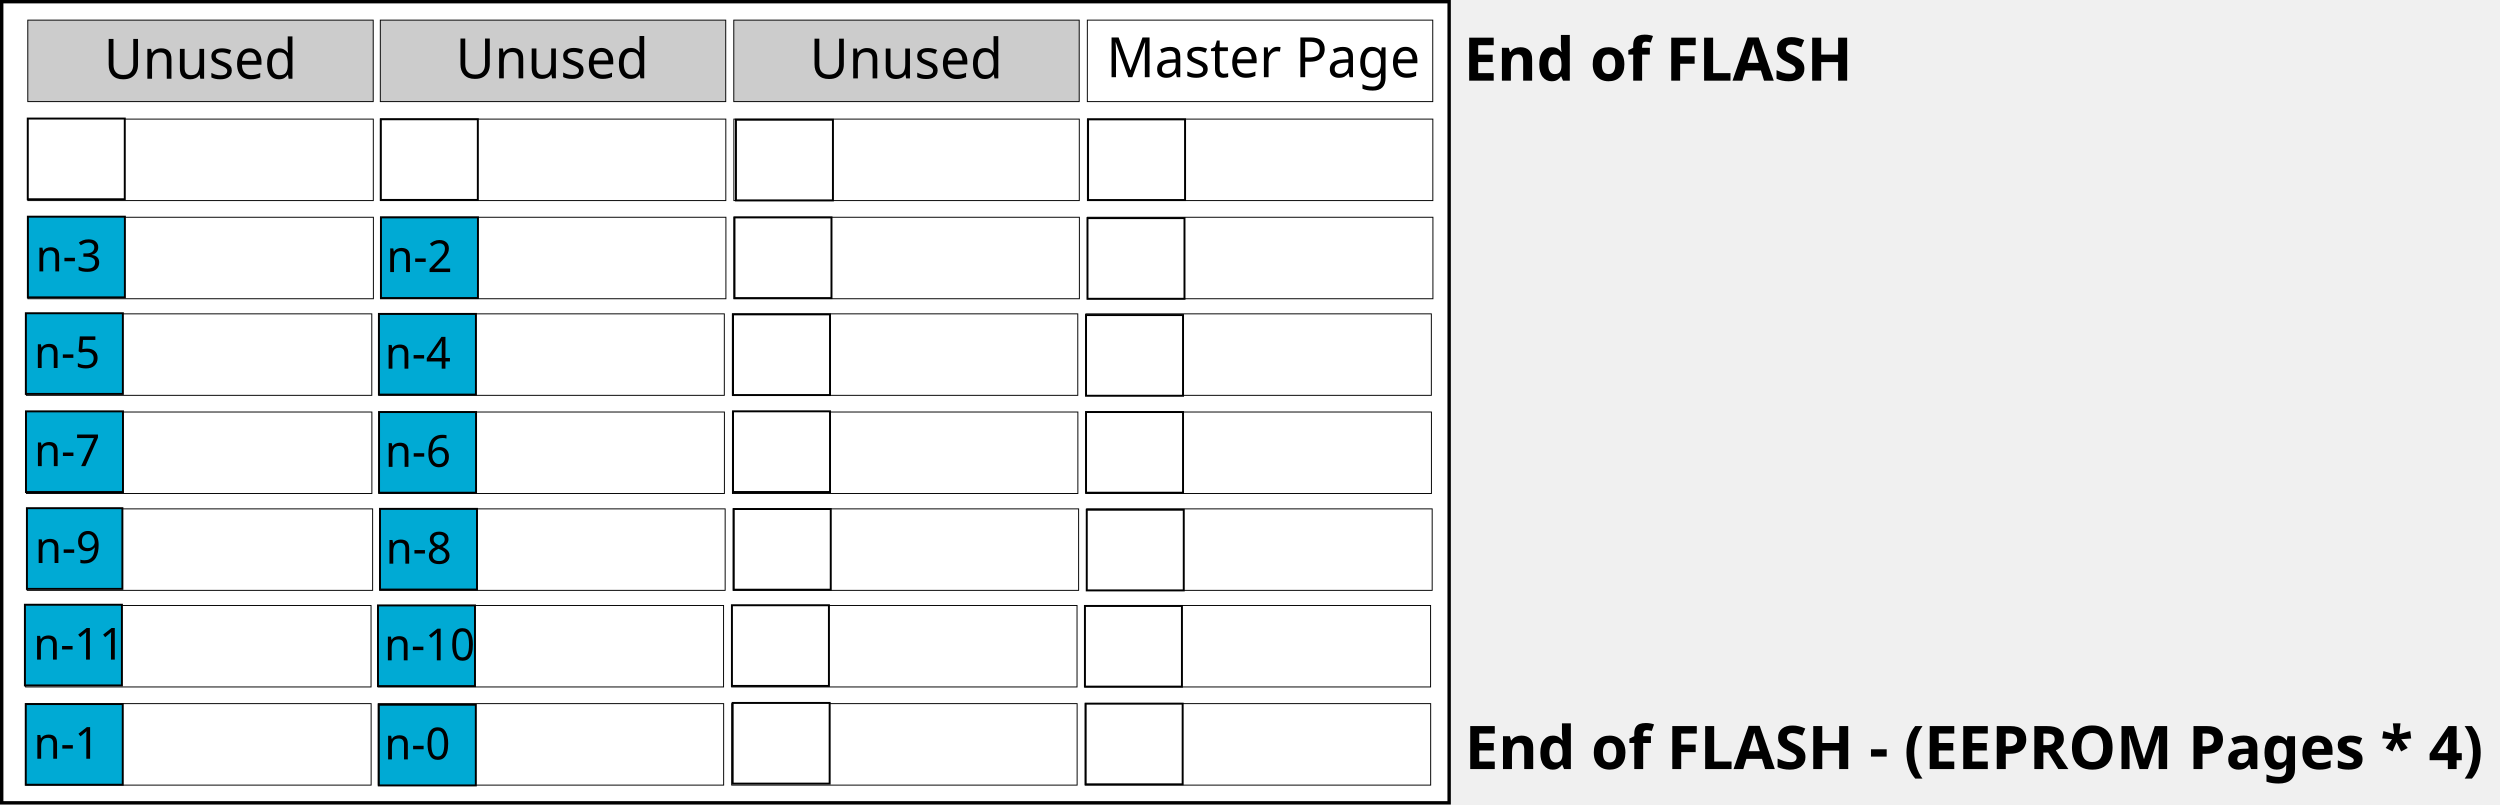
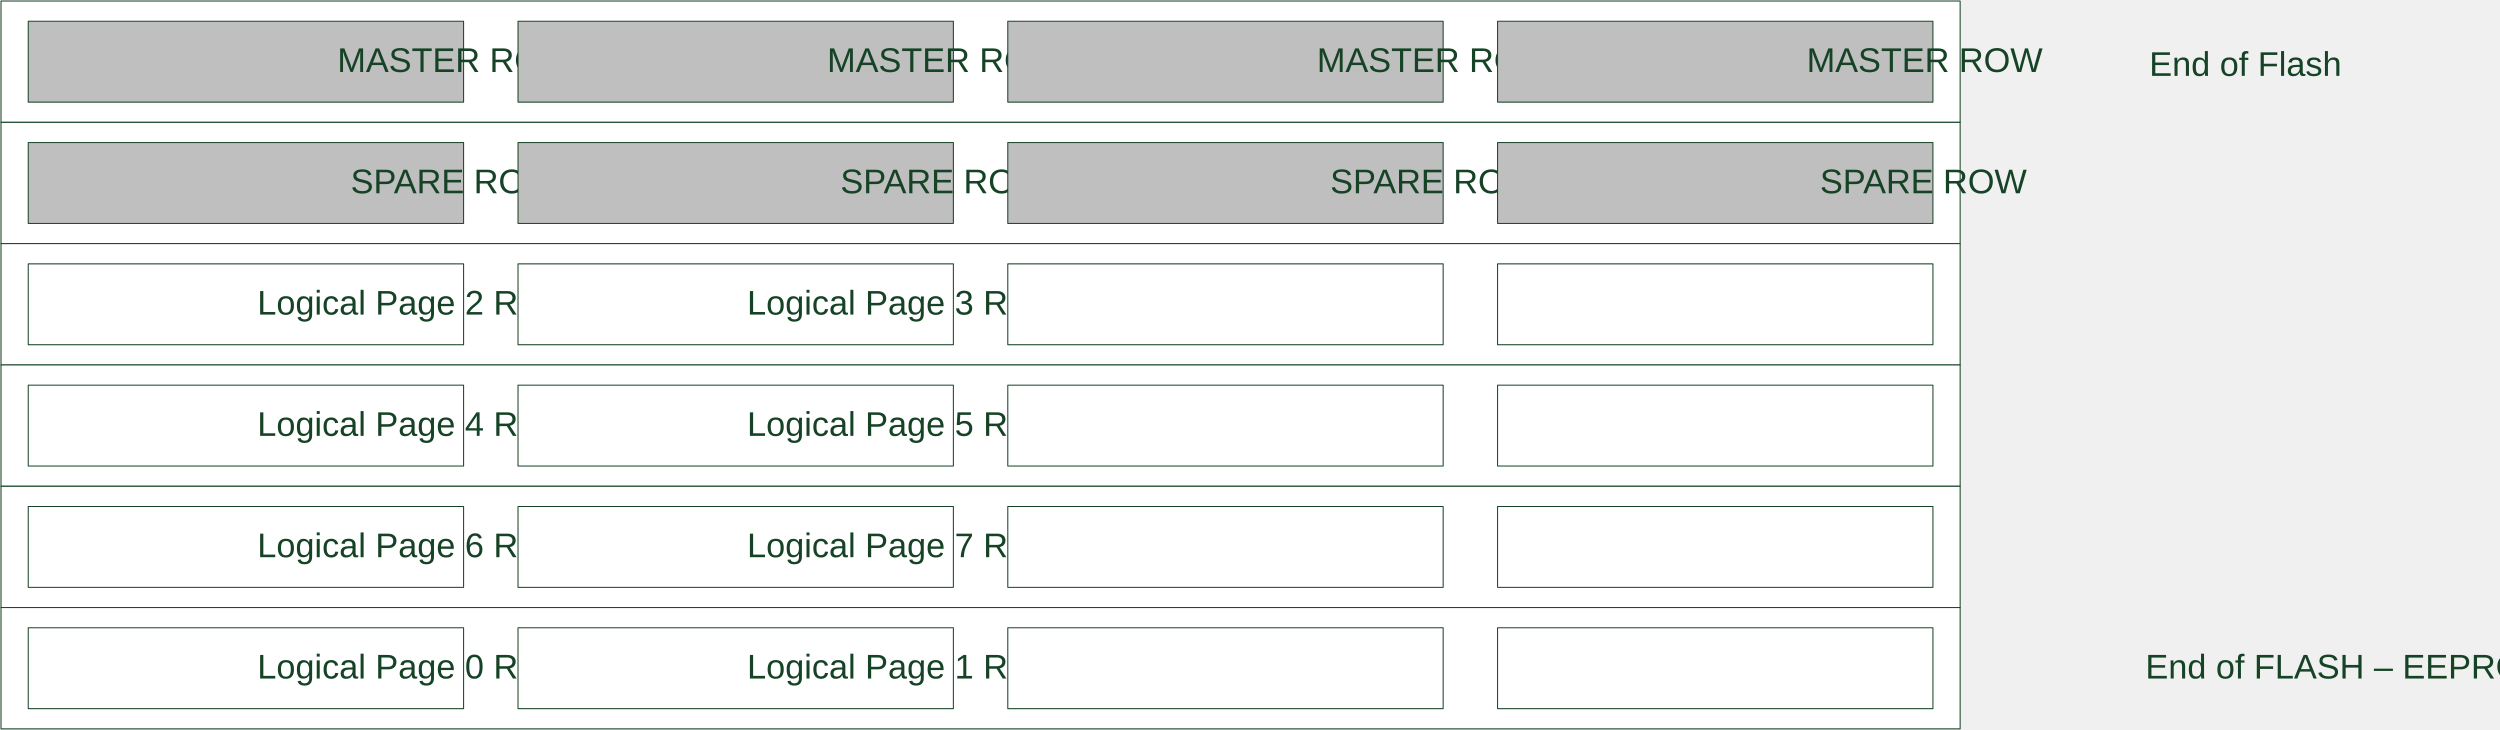
- <svg xmlns="http://www.w3.org/2000/svg" width="612.36" height="197.062" id="svg2" version="1.1">
-   <defs id="defs4" />
-   <g id="layer1" transform="translate(-59.5,-140.4375)">
-     <rect style="fill:#ffffff;fill-rule:evenodd;stroke:#000000;stroke-width:0.833px;stroke-linecap:butt;stroke-linejoin:miter;stroke-opacity:1" id="rect2985" width="354.542" height="196.236" x="59.916" y="140.85" />
-     <rect style="fill:#cccccc;stroke:#000000;stroke-width:0.234" id="rect3759" width="84.609" height="19.959" x="66.307" y="145.367" />
-     <rect style="fill:#cccccc;stroke:#000000;stroke-width:0.234" id="rect3759-1" width="84.609" height="19.959" x="152.655" y="145.367" />
-     <rect style="fill:#cccccc;stroke:#000000;stroke-width:0.234" id="rect3759-7" width="84.609" height="19.959" x="239.235" y="145.367" />
-     <rect style="fill:#ffffff;stroke:#000000;stroke-width:0.234" id="rect3759-1-4" width="84.609" height="19.959" x="325.835" y="145.367" />
-     <rect style="fill:#ffffff;stroke:#000000;stroke-width:0.234" id="rect3759-0" width="84.609" height="19.959" x="66.328" y="169.611" />
-     <rect style="fill:#ffffff;stroke:#000000;stroke-width:0.234" id="rect3759-1-9" width="84.609" height="19.959" x="152.675" y="169.611" />
-     <rect style="fill:#ffffff;stroke:#000000;stroke-width:0.234" id="rect3759-7-4" width="84.609" height="19.959" x="239.255" y="169.611" />
-     <rect style="fill:#ffffff;stroke:#000000;stroke-width:0.234" id="rect3759-1-4-8" width="84.609" height="19.959" x="325.856" y="169.611" />
-     <text xml:space="preserve" style="font-size:13.338px;font-style:normal;font-weight:normal;line-height:125%;letter-spacing:0px;word-spacing:0px;fill:#000000;fill-opacity:1;stroke:none;font-family:Sans" x="86.852" y="156.214" id="text3831" transform="scale(0.9780511,1.022442)">
-       <tspan id="tspan3833" x="86.852" y="156.214">Unused</tspan>
-     </text>
-     <text xml:space="preserve" style="font-size:13.338px;font-style:normal;font-weight:normal;line-height:125%;letter-spacing:0px;word-spacing:0px;fill:#000000;fill-opacity:1;stroke:none;font-family:Sans" x="174.951" y="156.116" id="text3831-8" transform="scale(0.9780511,1.022442)">
-       <tspan id="tspan3833-2" x="174.951" y="156.116">Unused</tspan>
-     </text>
-     <text xml:space="preserve" style="font-size:13.338px;font-style:normal;font-weight:normal;line-height:125%;letter-spacing:0px;word-spacing:0px;fill:#000000;fill-opacity:1;stroke:none;font-family:Sans" x="263.623" y="156.146" id="text3831-4" transform="scale(0.9780511,1.022442)">
-       <tspan id="tspan3833-5" x="263.623" y="156.146">Unused</tspan>
-     </text>
-     <text xml:space="preserve" style="font-size:13.338px;font-style:normal;font-weight:normal;line-height:125%;letter-spacing:0px;word-spacing:0px;fill:#000000;fill-opacity:1;stroke:none;font-family:Sans" x="337.919" y="155.856" id="text3831-5" transform="scale(0.9780511,1.022442)">
-       <tspan id="tspan3833-1" x="337.919" y="155.856">Master Page</tspan>
-     </text>
-     <rect style="fill:#ffffff;stroke:#000000;stroke-width:0.48;stroke-miterlimit:4;stroke-dasharray:none;stroke-dashoffset:0" id="rect3901" width="23.76" height="19.764" x="66.302" y="169.479" />
-     <rect style="fill:#ffffff;stroke:#000000;stroke-width:0.48;stroke-miterlimit:4;stroke-dasharray:none;stroke-dashoffset:0" id="rect3901-2" width="23.76" height="19.764" x="152.782" y="169.646" />
-     <text xml:space="preserve" style="font-size:14.707px;font-style:normal;font-variant:normal;font-weight:bold;font-stretch:normal;text-align:start;line-height:125%;letter-spacing:0px;word-spacing:0px;writing-mode:lr-tb;text-anchor:start;fill:#000000;fill-opacity:1;stroke:none;font-family:Sans;-inkscape-font-specification:Sans Bold" x="419.366" y="159.693" id="text3983" transform="scale(0.9968345,1.003176)">
-       <tspan id="tspan3985" x="419.366" y="159.693">End of FLASH</tspan>
-     </text>
-     <text xml:space="preserve" style="font-size:14.707px;font-style:normal;font-variant:normal;font-weight:bold;font-stretch:normal;text-align:start;line-height:125%;letter-spacing:0px;word-spacing:0px;writing-mode:lr-tb;text-anchor:start;fill:#000000;fill-opacity:1;stroke:none;font-family:Sans;-inkscape-font-specification:Sans Bold" x="419.629" y="327.777" id="text3983-1" transform="scale(0.9968345,1.003176)">
-       <tspan id="tspan3985-6" x="419.629" y="327.777">End of FLASH - (EEPROM Pages * 4)</tspan>
-     </text>
-     <rect style="fill:#ffffff;stroke:#000000;stroke-width:0.234" id="rect3759-0-8" width="84.609" height="19.959" x="66.349" y="193.654" />
-     <rect style="fill:#ffffff;stroke:#000000;stroke-width:0.234" id="rect3759-1-9-5" width="84.609" height="19.959" x="152.697" y="193.654" />
-     <rect style="fill:#ffffff;stroke:#000000;stroke-width:0.234" id="rect3759-7-4-7" width="84.609" height="19.959" x="239.277" y="193.654" />
-     <rect style="fill:#ffffff;stroke:#000000;stroke-width:0.234" id="rect3759-1-4-8-6" width="84.609" height="19.959" x="325.877" y="193.654" />
-     <rect style="fill:#00aad4;stroke:#000000;stroke-width:0.48;stroke-miterlimit:4;stroke-dasharray:none;stroke-dashoffset:0" id="rect3901-1" width="23.76" height="19.764" x="66.329" y="193.513" />
-     <text xml:space="preserve" style="font-size:10.759px;font-style:normal;font-weight:normal;line-height:125%;letter-spacing:0px;word-spacing:0px;fill:#000000;fill-opacity:1;stroke:none;font-family:Sans" x="68.744" y="205.418" id="text3903-8" transform="scale(0.9927544,1.007299)">
-       <tspan id="tspan3905-9" x="68.744" y="205.418">n-3</tspan>
-     </text>
-     <rect style="fill:#00aad4;stroke:#000000;stroke-width:0.48;stroke-miterlimit:4;stroke-dasharray:none;stroke-dashoffset:0" id="rect3901-2-2" width="23.76" height="19.764" x="152.81" y="193.68" />
-     <text xml:space="preserve" style="font-size:10.759px;font-style:normal;font-weight:normal;line-height:125%;letter-spacing:0px;word-spacing:0px;fill:#000000;fill-opacity:1;stroke:none;font-family:Sans" x="155.29" y="205.584" id="text3903-7-7" transform="scale(0.9927544,1.007299)">
-       <tspan id="tspan3905-6-9" x="155.29" y="205.584">n-2</tspan>
-     </text>
-     <rect style="fill:#ffffff;stroke:#000000;stroke-width:0.234" id="rect3759-0-3" width="84.609" height="19.959" x="65.96" y="217.314" />
-     <rect style="fill:#ffffff;stroke:#000000;stroke-width:0.234" id="rect3759-1-9-4" width="84.609" height="19.959" x="152.307" y="217.314" />
-     <rect style="fill:#ffffff;stroke:#000000;stroke-width:0.234" id="rect3759-7-4-1" width="84.609" height="19.959" x="238.887" y="217.314" />
-     <rect style="fill:#ffffff;stroke:#000000;stroke-width:0.234" id="rect3759-1-4-8-1" width="84.609" height="19.959" x="325.488" y="217.314" />
-     <rect style="fill:#00aad4;stroke:#000000;stroke-width:0.48;stroke-miterlimit:4;stroke-dasharray:none;stroke-dashoffset:0" id="rect3901-3" width="23.76" height="19.764" x="65.836" y="217.164" />
-     <text xml:space="preserve" style="font-size:10.759px;font-style:normal;font-weight:normal;line-height:125%;letter-spacing:0px;word-spacing:0px;fill:#000000;fill-opacity:1;stroke:none;font-family:Sans" x="68.351" y="228.906" id="text3903-87" transform="scale(0.9927544,1.007299)">
-       <tspan id="tspan3905-4" x="68.351" y="228.906">n-5</tspan>
-     </text>
-     <rect style="fill:#00aad4;stroke:#000000;stroke-width:0.48;stroke-miterlimit:4;stroke-dasharray:none;stroke-dashoffset:0" id="rect3901-2-27" width="23.76" height="19.764" x="152.316" y="217.331" />
-     <text xml:space="preserve" style="font-size:10.759px;font-style:normal;font-weight:normal;line-height:125%;letter-spacing:0px;word-spacing:0px;fill:#000000;fill-opacity:1;stroke:none;font-family:Sans" x="154.898" y="229.072" id="text3903-7-79" transform="scale(0.9927544,1.007299)">
-       <tspan id="tspan3905-6-3" x="154.898" y="229.072">n-4</tspan>
-     </text>
-     <rect style="fill:#ffffff;stroke:#000000;stroke-width:0.234" id="rect3759-0-8-2" width="84.609" height="19.959" x="65.981" y="241.358" />
-     <rect style="fill:#ffffff;stroke:#000000;stroke-width:0.234" id="rect3759-1-9-5-8" width="84.609" height="19.959" x="152.329" y="241.358" />
-     <rect style="fill:#ffffff;stroke:#000000;stroke-width:0.234" id="rect3759-7-4-7-6" width="84.609" height="19.959" x="238.909" y="241.358" />
-     <rect style="fill:#ffffff;stroke:#000000;stroke-width:0.234" id="rect3759-1-4-8-6-0" width="84.609" height="19.959" x="325.509" y="241.358" />
-     <rect style="fill:#00aad4;stroke:#000000;stroke-width:0.48;stroke-miterlimit:4;stroke-dasharray:none;stroke-dashoffset:0" id="rect3901-1-2" width="23.76" height="19.764" x="65.863" y="241.198" />
-     <text xml:space="preserve" style="font-size:10.759px;font-style:normal;font-weight:normal;line-height:125%;letter-spacing:0px;word-spacing:0px;fill:#000000;fill-opacity:1;stroke:none;font-family:Sans" x="68.373" y="252.775" id="text3903-8-4" transform="scale(0.9927544,1.007299)">
-       <tspan id="tspan3905-9-8" x="68.373" y="252.775">n-7</tspan>
-     </text>
-     <rect style="fill:#00aad4;stroke:#000000;stroke-width:0.48;stroke-miterlimit:4;stroke-dasharray:none;stroke-dashoffset:0" id="rect3901-2-2-6" width="23.76" height="19.764" x="152.344" y="241.365" />
-     <text xml:space="preserve" style="font-size:10.759px;font-style:normal;font-weight:normal;line-height:125%;letter-spacing:0px;word-spacing:0px;fill:#000000;fill-opacity:1;stroke:none;font-family:Sans" x="154.92" y="252.941" id="text3903-7-7-5" transform="scale(0.9927544,1.007299)">
-       <tspan id="tspan3905-6-9-0" x="154.92" y="252.941">n-6</tspan>
-     </text>
-     <rect style="fill:#ffffff;stroke:#000000;stroke-width:0.234" id="rect3759-0-8-8" width="84.609" height="19.959" x="66.165" y="265.083" />
-     <rect style="fill:#ffffff;stroke:#000000;stroke-width:0.234" id="rect3759-1-9-5-9" width="84.609" height="19.959" x="152.513" y="265.083" />
-     <rect style="fill:#ffffff;stroke:#000000;stroke-width:0.234" id="rect3759-7-4-7-3" width="84.609" height="19.959" x="239.093" y="265.083" />
-     <rect style="fill:#ffffff;stroke:#000000;stroke-width:0.234" id="rect3759-1-4-8-6-4" width="84.609" height="19.959" x="325.693" y="265.083" />
-     <rect style="fill:#00aad4;stroke:#000000;stroke-width:0.476;stroke-miterlimit:4;stroke-dasharray:none;stroke-dashoffset:0" id="rect3901-1-4" width="23.385" height="19.768" x="66.094" y="264.913" />
-     <text xml:space="preserve" style="font-size:10.759px;font-style:normal;font-weight:normal;line-height:125%;letter-spacing:0px;word-spacing:0px;fill:#000000;fill-opacity:1;stroke:none;font-family:Sans" x="68.558" y="276.329" id="text3903-8-6" transform="scale(0.9927544,1.007299)">
-       <tspan id="tspan3905-9-0" x="68.558" y="276.329">n-9</tspan>
-     </text>
-     <rect style="fill:#00aad4;stroke:#000000;stroke-width:0.48;stroke-miterlimit:4;stroke-dasharray:none;stroke-dashoffset:0" id="rect3901-2-2-66" width="23.76" height="19.764" x="152.577" y="265.082" />
-     <text xml:space="preserve" style="font-size:10.759px;font-style:normal;font-weight:normal;line-height:125%;letter-spacing:0px;word-spacing:0px;fill:#000000;fill-opacity:1;stroke:none;font-family:Sans" x="155.105" y="276.495" id="text3903-7-7-1" transform="scale(0.9927544,1.007299)">
-       <tspan id="tspan3905-6-9-8" x="155.105" y="276.495">n-8</tspan>
-     </text>
-     <rect style="fill:#ffffff;stroke:#000000;stroke-width:0.234" id="rect3759-0-3-8" width="84.609" height="19.959" x="65.776" y="288.744" />
-     <rect style="fill:#ffffff;stroke:#000000;stroke-width:0.234" id="rect3759-1-9-4-2" width="84.609" height="19.959" x="152.123" y="288.744" />
-     <rect style="fill:#ffffff;stroke:#000000;stroke-width:0.234" id="rect3759-7-4-1-9" width="84.609" height="19.959" x="238.703" y="288.744" />
-     <rect style="fill:#ffffff;stroke:#000000;stroke-width:0.234" id="rect3759-1-4-8-1-1" width="84.609" height="19.959" x="325.304" y="288.744" />
-     <rect style="fill:#00aad4;stroke:#000000;stroke-width:0.48;stroke-miterlimit:4;stroke-dasharray:none;stroke-dashoffset:0" id="rect3901-3-3" width="23.76" height="19.764" x="65.603" y="288.566" />
-     <text xml:space="preserve" style="font-size:10.759px;font-style:normal;font-weight:normal;line-height:125%;letter-spacing:0px;word-spacing:0px;fill:#000000;fill-opacity:1;stroke:none;font-family:Sans" x="68.166" y="299.818" id="text3903-87-5" transform="scale(0.9927544,1.007299)">
-       <tspan id="tspan3905-4-9" x="68.166" y="299.818">n-11</tspan>
-     </text>
-     <rect style="fill:#00aad4;stroke:#000000;stroke-width:0.48;stroke-miterlimit:4;stroke-dasharray:none;stroke-dashoffset:0" id="rect3901-2-27-8" width="23.76" height="19.764" x="152.083" y="288.733" />
-     <text xml:space="preserve" style="font-size:10.759px;font-style:normal;font-weight:normal;line-height:125%;letter-spacing:0px;word-spacing:0px;fill:#000000;fill-opacity:1;stroke:none;font-family:Sans" x="154.713" y="299.984" id="text3903-7-79-4" transform="scale(0.9927544,1.007299)">
-       <tspan id="tspan3905-6-3-0" x="154.713" y="299.984">n-10</tspan>
-     </text>
-     <rect style="fill:#ffffff;stroke:#000000;stroke-width:0.234" id="rect3759-0-8-2-4" width="84.609" height="19.959" x="65.797" y="312.787" />
-     <rect style="fill:#ffffff;stroke:#000000;stroke-width:0.234" id="rect3759-1-9-5-8-2" width="84.609" height="19.959" x="152.145" y="312.787" />
-     <rect style="fill:#ffffff;stroke:#000000;stroke-width:0.234" id="rect3759-7-4-7-6-0" width="84.609" height="19.959" x="238.725" y="312.787" />
-     <rect style="fill:#ffffff;stroke:#000000;stroke-width:0.234" id="rect3759-1-4-8-6-0-9" width="84.609" height="19.959" x="325.325" y="312.787" />
-     <rect style="fill:#ffffff;stroke:#000000;stroke-width:0.48;stroke-miterlimit:4;stroke-dasharray:none;stroke-dashoffset:0" id="rect3901-2-3-5" width="23.76" height="19.764" x="239.406" y="193.689" />
-     <rect style="fill:#ffffff;stroke:#000000;stroke-width:0.48;stroke-miterlimit:4;stroke-dasharray:none;stroke-dashoffset:0" id="rect3901-2-3-5-9" width="23.76" height="19.764" x="239.049" y="217.439" />
-     <rect style="fill:#ffffff;stroke:#000000;stroke-width:0.48;stroke-miterlimit:4;stroke-dasharray:none;stroke-dashoffset:0" id="rect3901-2-3-5-98" width="23.76" height="19.764" x="239.049" y="241.189" />
-     <rect style="fill:#ffffff;stroke:#000000;stroke-width:0.48;stroke-miterlimit:4;stroke-dasharray:none;stroke-dashoffset:0" id="rect3901-2-3-5-1" width="23.76" height="19.764" x="239.227" y="265.118" />
-     <rect style="fill:#ffffff;stroke:#000000;stroke-width:0.48;stroke-miterlimit:4;stroke-dasharray:none;stroke-dashoffset:0" id="rect3901-2-3-5-98-8" width="23.76" height="19.764" x="238.781" y="288.689" />
-     <rect style="fill:#ffffff;stroke:#000000;stroke-width:0.48;stroke-miterlimit:4;stroke-dasharray:none;stroke-dashoffset:0" id="rect3901-2-3-5-1-2" width="23.76" height="19.764" x="238.959" y="312.618" />
-     <rect style="fill:#ffffff;stroke:#000000;stroke-width:0.48;stroke-miterlimit:4;stroke-dasharray:none;stroke-dashoffset:0" id="rect3901-2-3-5-6" width="23.76" height="19.764" x="325.873" y="193.862" />
-     <rect style="fill:#ffffff;stroke:#000000;stroke-width:0.48;stroke-miterlimit:4;stroke-dasharray:none;stroke-dashoffset:0" id="rect3901-2-3-5-9-0" width="23.76" height="19.764" x="325.516" y="217.612" />
-     <rect style="fill:#ffffff;stroke:#000000;stroke-width:0.48;stroke-miterlimit:4;stroke-dasharray:none;stroke-dashoffset:0" id="rect3901-2-3-5-98-3" width="23.76" height="19.764" x="325.516" y="241.362" />
-     <rect style="fill:#ffffff;stroke:#000000;stroke-width:0.48;stroke-miterlimit:4;stroke-dasharray:none;stroke-dashoffset:0" id="rect3901-2-3-5-1-8" width="23.76" height="19.764" x="325.694" y="265.29" />
-     <rect style="fill:#ffffff;stroke:#000000;stroke-width:0.48;stroke-miterlimit:4;stroke-dasharray:none;stroke-dashoffset:0" id="rect3901-2-3-5-98-8-0" width="23.76" height="19.764" x="325.248" y="288.862" />
-     <rect style="fill:#ffffff;stroke:#000000;stroke-width:0.48;stroke-miterlimit:4;stroke-dasharray:none;stroke-dashoffset:0" id="rect3901-2-3-5-1-2-1" width="23.76" height="19.764" x="325.426" y="312.79" />
-     <rect style="fill:#ffffff;stroke:#000000;stroke-width:0.48;stroke-miterlimit:4;stroke-dasharray:none;stroke-dashoffset:0" id="rect3901-25" width="23.76" height="19.764" x="239.763" y="169.761" />
-     <rect style="fill:#ffffff;stroke:#000000;stroke-width:0.48;stroke-miterlimit:4;stroke-dasharray:none;stroke-dashoffset:0" id="rect3901-7" width="23.76" height="19.764" x="326.013" y="169.672" />
-     <rect style="fill:#00aad4;stroke:#000000;stroke-width:0.48;stroke-miterlimit:4;stroke-dasharray:none;stroke-dashoffset:0" id="rect3901-0" width="23.76" height="19.764" x="65.809" y="312.892" />
-     <text xml:space="preserve" style="font-size:10.759px;font-style:normal;font-weight:normal;line-height:125%;letter-spacing:0px;word-spacing:0px;fill:#000000;fill-opacity:1;stroke:none;font-family:Sans" x="68.225" y="323.922" id="text3903-6" transform="scale(0.9927544,1.007299)">
-       <tspan id="tspan3905-1" x="68.225" y="323.922">n-1</tspan>
-     </text>
-     <rect style="fill:#00aad4;stroke:#000000;stroke-width:0.48;stroke-miterlimit:4;stroke-dasharray:none;stroke-dashoffset:0" id="rect3901-2-8" width="23.76" height="19.764" x="152.289" y="313.059" />
-     <text xml:space="preserve" style="font-size:10.759px;font-style:normal;font-weight:normal;line-height:125%;letter-spacing:0px;word-spacing:0px;fill:#000000;fill-opacity:1;stroke:none;font-family:Sans" x="154.772" y="324.088" id="text3903-7-9" transform="scale(0.9927544,1.007299)">
-       <tspan id="tspan3905-6-8" x="154.772" y="324.088">n-0</tspan>
-     </text>
+ <svg xmlns="http://www.w3.org/2000/svg" xmlns:ns1="http://schemas.microsoft.com/visio/2003/SVGExtensions/" width="8.114in" height="2.369in" viewBox="0 0 584.188 170.559" xml:space="preserve" color-interpolation-filters="sRGB" class="st5">
+   <ns1:documentProperties ns1:langID="1033" ns1:metric="true" ns1:viewMarkup="false" />
+   <style type="text/css">
+ 	
+ 		.st1 {fill:#ffffff;stroke:#164326;stroke-linecap:round;stroke-linejoin:round;stroke-width:0.24}
+ 		.st2 {fill:#bfbfbf;stroke:#164326;stroke-linecap:round;stroke-linejoin:round;stroke-width:0.24}
+ 		.st3 {fill:#164326;font-family:Arial;font-size:0.667em}
+ 		.st4 {fill:none;stroke:none;stroke-linecap:round;stroke-linejoin:round;stroke-width:0.72}
+ 		.st5 {fill:none;fill-rule:evenodd;font-size:12;overflow:visible;stroke-linecap:square;stroke-miterlimit:3}
+ 	
+ 	</style>
+   <g ns1:mID="0" ns1:index="1" ns1:groupContext="foregroundPage">
+     <ns1:pageProperties ns1:drawingScale="0.0393701" ns1:pageScale="0.0393701" ns1:drawingUnits="24" ns1:shadowOffsetX="8.50394" ns1:shadowOffsetY="-8.50394" />
+     <g id="group6-1" transform="translate(0.24,-141.972)" ns1:mID="6" ns1:groupContext="group">
+       <g id="shape5-2" ns1:mID="5" ns1:groupContext="shape">
+         <ns1:userDefs>
+           <ns1:ud ns1:nameU="visVersion" ns1:val="VT0(12):26" />
+         </ns1:userDefs>
+         <rect x="0" y="142.212" width="457.795" height="28.346" class="st1" />
+       </g>
+       <g id="shape1-4" ns1:mID="1" ns1:groupContext="shape" transform="translate(6.35827,-4.72441)">
+         <ns1:userDefs>
+           <ns1:ud ns1:nameU="visVersion" ns1:val="VT0(12):26" />
+         </ns1:userDefs>
+         <ns1:textBlock ns1:margins="rect(4,4,4,4)" ns1:tabSpace="42.5197" />
+         <ns1:textRect cx="50.866" cy="161.11" width="101.74" height="18.898" />
+         <rect x="0" y="151.661" width="101.732" height="18.898" class="st2" />
+         <text x="23.31" y="163.51" class="st3" ns1:langID="1033">
+           <ns1:paragraph ns1:horizAlign="1" />
+           <ns1:tabList />MASTER ROW</text>
+       </g>
+       <g id="shape2-7" ns1:mID="2" ns1:groupContext="shape" transform="translate(120.807,-4.72441)">
+         <ns1:userDefs>
+           <ns1:ud ns1:nameU="visVersion" ns1:val="VT0(12):26" />
+         </ns1:userDefs>
+         <ns1:textBlock ns1:margins="rect(4,4,4,4)" ns1:tabSpace="42.5197" />
+         <ns1:textRect cx="50.866" cy="161.11" width="101.74" height="18.898" />
+         <rect x="0" y="151.661" width="101.732" height="18.898" class="st2" />
+         <text x="23.31" y="163.51" class="st3" ns1:langID="1033">
+           <ns1:paragraph ns1:horizAlign="1" />
+           <ns1:tabList />MASTER ROW</text>
+       </g>
+       <g id="shape3-10" ns1:mID="3" ns1:groupContext="shape" transform="translate(235.256,-4.72441)">
+         <ns1:userDefs>
+           <ns1:ud ns1:nameU="visVersion" ns1:val="VT0(12):26" />
+         </ns1:userDefs>
+         <ns1:textBlock ns1:margins="rect(4,4,4,4)" ns1:tabSpace="42.5197" />
+         <ns1:textRect cx="50.866" cy="161.11" width="101.74" height="18.898" />
+         <rect x="0" y="151.661" width="101.732" height="18.898" class="st2" />
+         <text x="23.31" y="163.51" class="st3" ns1:langID="1033">
+           <ns1:paragraph ns1:horizAlign="1" />
+           <ns1:tabList />MASTER ROW</text>
+       </g>
+       <g id="shape4-13" ns1:mID="4" ns1:groupContext="shape" transform="translate(349.705,-4.72441)">
+         <ns1:userDefs>
+           <ns1:ud ns1:nameU="visVersion" ns1:val="VT0(12):26" />
+         </ns1:userDefs>
+         <ns1:textBlock ns1:margins="rect(4,4,4,4)" ns1:tabSpace="42.5197" />
+         <ns1:textRect cx="50.866" cy="161.11" width="101.74" height="18.898" />
+         <rect x="0" y="151.661" width="101.732" height="18.898" class="st2" />
+         <text x="23.31" y="163.51" class="st3" ns1:langID="1033">
+           <ns1:paragraph ns1:horizAlign="1" />
+           <ns1:tabList />MASTER ROW</text>
+       </g>
+     </g>
+     <g id="group7-16" transform="translate(0.24,-113.626)" ns1:mID="7" ns1:groupContext="group">
+       <g id="shape8-17" ns1:mID="8" ns1:groupContext="shape">
+         <ns1:userDefs>
+           <ns1:ud ns1:nameU="visVersion" ns1:val="VT0(12):26" />
+         </ns1:userDefs>
+         <rect x="0" y="142.212" width="457.795" height="28.346" class="st1" />
+       </g>
+       <g id="shape9-19" ns1:mID="9" ns1:groupContext="shape" transform="translate(6.35827,-4.72441)">
+         <ns1:userDefs>
+           <ns1:ud ns1:nameU="visVersion" ns1:val="VT0(12):26" />
+         </ns1:userDefs>
+         <ns1:textBlock ns1:margins="rect(4,4,4,4)" ns1:tabSpace="42.5197" />
+         <ns1:textRect cx="50.866" cy="161.11" width="101.74" height="18.898" />
+         <rect x="0" y="151.661" width="101.732" height="18.898" class="st2" />
+         <text x="26.42" y="163.51" class="st3" ns1:langID="1033">
+           <ns1:paragraph ns1:horizAlign="1" />
+           <ns1:tabList />SPARE ROW</text>
+       </g>
+       <g id="shape10-22" ns1:mID="10" ns1:groupContext="shape" transform="translate(120.807,-4.72441)">
+         <ns1:userDefs>
+           <ns1:ud ns1:nameU="visVersion" ns1:val="VT0(12):26" />
+         </ns1:userDefs>
+         <ns1:textBlock ns1:margins="rect(4,4,4,4)" ns1:tabSpace="42.5197" />
+         <ns1:textRect cx="50.866" cy="161.11" width="101.74" height="18.898" />
+         <rect x="0" y="151.661" width="101.732" height="18.898" class="st2" />
+         <text x="26.42" y="163.51" class="st3" ns1:langID="1033">
+           <ns1:paragraph ns1:horizAlign="1" />
+           <ns1:tabList />SPARE ROW</text>
+       </g>
+       <g id="shape11-25" ns1:mID="11" ns1:groupContext="shape" transform="translate(235.256,-4.72441)">
+         <ns1:userDefs>
+           <ns1:ud ns1:nameU="visVersion" ns1:val="VT0(12):26" />
+         </ns1:userDefs>
+         <ns1:textBlock ns1:margins="rect(4,4,4,4)" ns1:tabSpace="42.5197" />
+         <ns1:textRect cx="50.866" cy="161.11" width="101.74" height="18.898" />
+         <rect x="0" y="151.661" width="101.732" height="18.898" class="st2" />
+         <text x="26.42" y="163.51" class="st3" ns1:langID="1033">
+           <ns1:paragraph ns1:horizAlign="1" />
+           <ns1:tabList />SPARE ROW</text>
+       </g>
+       <g id="shape12-28" ns1:mID="12" ns1:groupContext="shape" transform="translate(349.705,-4.72441)">
+         <ns1:userDefs>
+           <ns1:ud ns1:nameU="visVersion" ns1:val="VT0(12):26" />
+         </ns1:userDefs>
+         <ns1:textBlock ns1:margins="rect(4,4,4,4)" ns1:tabSpace="42.5197" />
+         <ns1:textRect cx="50.866" cy="161.11" width="101.74" height="18.898" />
+         <rect x="0" y="151.661" width="101.732" height="18.898" class="st2" />
+         <text x="26.42" y="163.51" class="st3" ns1:langID="1033">
+           <ns1:paragraph ns1:horizAlign="1" />
+           <ns1:tabList />SPARE ROW</text>
+       </g>
+     </g>
+     <g id="group13-31" transform="translate(0.24,-85.2794)" ns1:mID="13" ns1:groupContext="group">
+       <g id="shape14-32" ns1:mID="14" ns1:groupContext="shape">
+         <ns1:userDefs>
+           <ns1:ud ns1:nameU="visVersion" ns1:val="VT0(12):26" />
+         </ns1:userDefs>
+         <rect x="0" y="142.212" width="457.795" height="28.346" class="st1" />
+       </g>
+       <g id="shape15-34" ns1:mID="15" ns1:groupContext="shape" transform="translate(6.35827,-4.72441)">
+         <ns1:userDefs>
+           <ns1:ud ns1:nameU="visVersion" ns1:val="VT0(12):26" />
+         </ns1:userDefs>
+         <ns1:textBlock ns1:margins="rect(4,4,4,4)" ns1:tabSpace="42.5197" />
+         <ns1:textRect cx="50.866" cy="161.11" width="101.74" height="18.898" />
+         <rect x="0" y="151.661" width="101.732" height="18.898" class="st1" />
+         <text x="4.61" y="163.51" class="st3" ns1:langID="1033">
+           <ns1:paragraph ns1:horizAlign="1" />
+           <ns1:tabList />Logical Page 2 Revision 0</text>
+       </g>
+       <g id="shape16-37" ns1:mID="16" ns1:groupContext="shape" transform="translate(120.807,-4.72441)">
+         <ns1:userDefs>
+           <ns1:ud ns1:nameU="visVersion" ns1:val="VT0(12):26" />
+         </ns1:userDefs>
+         <ns1:textBlock ns1:margins="rect(4,4,4,4)" ns1:tabSpace="42.5197" />
+         <ns1:textRect cx="50.866" cy="161.11" width="101.74" height="18.898" />
+         <rect x="0" y="151.661" width="101.732" height="18.898" class="st1" />
+         <text x="4.61" y="163.51" class="st3" ns1:langID="1033">
+           <ns1:paragraph ns1:horizAlign="1" />
+           <ns1:tabList />Logical Page 3 Revision 0</text>
+       </g>
+       <g id="shape17-40" ns1:mID="17" ns1:groupContext="shape" transform="translate(235.256,-4.72441)">
+         <ns1:userDefs>
+           <ns1:ud ns1:nameU="visVersion" ns1:val="VT0(12):26" />
+         </ns1:userDefs>
+         <rect x="0" y="151.661" width="101.732" height="18.898" class="st1" />
+       </g>
+       <g id="shape18-42" ns1:mID="18" ns1:groupContext="shape" transform="translate(349.705,-4.72441)">
+         <ns1:userDefs>
+           <ns1:ud ns1:nameU="visVersion" ns1:val="VT0(12):26" />
+         </ns1:userDefs>
+         <rect x="0" y="151.661" width="101.732" height="18.898" class="st1" />
+       </g>
+     </g>
+     <g id="group19-44" transform="translate(0.24,-56.9329)" ns1:mID="19" ns1:groupContext="group">
+       <g id="shape20-45" ns1:mID="20" ns1:groupContext="shape">
+         <ns1:userDefs>
+           <ns1:ud ns1:nameU="visVersion" ns1:val="VT0(12):26" />
+         </ns1:userDefs>
+         <rect x="0" y="142.212" width="457.795" height="28.346" class="st1" />
+       </g>
+       <g id="shape21-47" ns1:mID="21" ns1:groupContext="shape" transform="translate(6.35827,-4.72441)">
+         <ns1:userDefs>
+           <ns1:ud ns1:nameU="visVersion" ns1:val="VT0(12):26" />
+         </ns1:userDefs>
+         <ns1:textBlock ns1:margins="rect(4,4,4,4)" ns1:tabSpace="42.5197" />
+         <ns1:textRect cx="50.866" cy="161.11" width="101.74" height="18.898" />
+         <rect x="0" y="151.661" width="101.732" height="18.898" class="st1" />
+         <text x="4.61" y="163.51" class="st3" ns1:langID="1033">
+           <ns1:paragraph ns1:horizAlign="1" />
+           <ns1:tabList />Logical Page 4 Revision 0</text>
+       </g>
+       <g id="shape22-50" ns1:mID="22" ns1:groupContext="shape" transform="translate(120.807,-4.72441)">
+         <ns1:userDefs>
+           <ns1:ud ns1:nameU="visVersion" ns1:val="VT0(12):26" />
+         </ns1:userDefs>
+         <ns1:textBlock ns1:margins="rect(4,4,4,4)" ns1:tabSpace="42.5197" />
+         <ns1:textRect cx="50.866" cy="161.11" width="101.74" height="18.898" />
+         <rect x="0" y="151.661" width="101.732" height="18.898" class="st1" />
+         <text x="4.61" y="163.51" class="st3" ns1:langID="1033">
+           <ns1:paragraph ns1:horizAlign="1" />
+           <ns1:tabList />Logical Page 5 Revision 0</text>
+       </g>
+       <g id="shape23-53" ns1:mID="23" ns1:groupContext="shape" transform="translate(235.256,-4.72441)">
+         <ns1:userDefs>
+           <ns1:ud ns1:nameU="visVersion" ns1:val="VT0(12):26" />
+         </ns1:userDefs>
+         <rect x="0" y="151.661" width="101.732" height="18.898" class="st1" />
+       </g>
+       <g id="shape24-55" ns1:mID="24" ns1:groupContext="shape" transform="translate(349.705,-4.72441)">
+         <ns1:userDefs>
+           <ns1:ud ns1:nameU="visVersion" ns1:val="VT0(12):26" />
+         </ns1:userDefs>
+         <rect x="0" y="151.661" width="101.732" height="18.898" class="st1" />
+       </g>
+     </g>
+     <g id="group25-57" transform="translate(0.24,-28.5865)" ns1:mID="25" ns1:groupContext="group">
+       <g id="shape26-58" ns1:mID="26" ns1:groupContext="shape">
+         <ns1:userDefs>
+           <ns1:ud ns1:nameU="visVersion" ns1:val="VT0(12):26" />
+         </ns1:userDefs>
+         <rect x="0" y="142.212" width="457.795" height="28.346" class="st1" />
+       </g>
+       <g id="shape27-60" ns1:mID="27" ns1:groupContext="shape" transform="translate(6.35827,-4.72441)">
+         <ns1:userDefs>
+           <ns1:ud ns1:nameU="visVersion" ns1:val="VT0(12):26" />
+         </ns1:userDefs>
+         <ns1:textBlock ns1:margins="rect(4,4,4,4)" ns1:tabSpace="42.5197" />
+         <ns1:textRect cx="50.866" cy="161.11" width="101.74" height="18.898" />
+         <rect x="0" y="151.661" width="101.732" height="18.898" class="st1" />
+         <text x="4.61" y="163.51" class="st3" ns1:langID="1033">
+           <ns1:paragraph ns1:horizAlign="1" />
+           <ns1:tabList />Logical Page 6 Revision 0</text>
+       </g>
+       <g id="shape28-63" ns1:mID="28" ns1:groupContext="shape" transform="translate(120.807,-4.72441)">
+         <ns1:userDefs>
+           <ns1:ud ns1:nameU="visVersion" ns1:val="VT0(12):26" />
+         </ns1:userDefs>
+         <ns1:textBlock ns1:margins="rect(4,4,4,4)" ns1:tabSpace="42.5197" />
+         <ns1:textRect cx="50.866" cy="161.11" width="101.74" height="18.898" />
+         <rect x="0" y="151.661" width="101.732" height="18.898" class="st1" />
+         <text x="4.61" y="163.51" class="st3" ns1:langID="1033">
+           <ns1:paragraph ns1:horizAlign="1" />
+           <ns1:tabList />Logical Page 7 Revision 0</text>
+       </g>
+       <g id="shape29-66" ns1:mID="29" ns1:groupContext="shape" transform="translate(235.256,-4.72441)">
+         <ns1:userDefs>
+           <ns1:ud ns1:nameU="visVersion" ns1:val="VT0(12):26" />
+         </ns1:userDefs>
+         <rect x="0" y="151.661" width="101.732" height="18.898" class="st1" />
+       </g>
+       <g id="shape30-68" ns1:mID="30" ns1:groupContext="shape" transform="translate(349.705,-4.72441)">
+         <ns1:userDefs>
+           <ns1:ud ns1:nameU="visVersion" ns1:val="VT0(12):26" />
+         </ns1:userDefs>
+         <rect x="0" y="151.661" width="101.732" height="18.898" class="st1" />
+       </g>
+     </g>
+     <g id="group31-70" transform="translate(0.24,-0.24)" ns1:mID="31" ns1:groupContext="group">
+       <g id="shape32-71" ns1:mID="32" ns1:groupContext="shape">
+         <ns1:userDefs>
+           <ns1:ud ns1:nameU="visVersion" ns1:val="VT0(12):26" />
+         </ns1:userDefs>
+         <rect x="0" y="142.212" width="457.795" height="28.346" class="st1" />
+       </g>
+       <g id="shape33-73" ns1:mID="33" ns1:groupContext="shape" transform="translate(6.35827,-4.72441)">
+         <ns1:userDefs>
+           <ns1:ud ns1:nameU="visVersion" ns1:val="VT0(12):26" />
+         </ns1:userDefs>
+         <ns1:textBlock ns1:margins="rect(4,4,4,4)" ns1:tabSpace="42.5197" />
+         <ns1:textRect cx="50.866" cy="161.11" width="101.74" height="18.898" />
+         <rect x="0" y="151.661" width="101.732" height="18.898" class="st1" />
+         <text x="4.61" y="163.51" class="st3" ns1:langID="1033">
+           <ns1:paragraph ns1:horizAlign="1" />
+           <ns1:tabList />Logical Page 0 Revision 3</text>
+       </g>
+       <g id="shape34-76" ns1:mID="34" ns1:groupContext="shape" transform="translate(120.807,-4.72441)">
+         <ns1:userDefs>
+           <ns1:ud ns1:nameU="visVersion" ns1:val="VT0(12):26" />
+         </ns1:userDefs>
+         <ns1:textBlock ns1:margins="rect(4,4,4,4)" ns1:tabSpace="42.5197" />
+         <ns1:textRect cx="50.866" cy="161.11" width="101.74" height="18.898" />
+         <rect x="0" y="151.661" width="101.732" height="18.898" class="st1" />
+         <text x="4.61" y="163.51" class="st3" ns1:langID="1033">
+           <ns1:paragraph ns1:horizAlign="1" />
+           <ns1:tabList />Logical Page 1 Revision 0</text>
+       </g>
+       <g id="shape35-79" ns1:mID="35" ns1:groupContext="shape" transform="translate(235.256,-4.72441)">
+         <ns1:userDefs>
+           <ns1:ud ns1:nameU="visVersion" ns1:val="VT0(12):26" />
+         </ns1:userDefs>
+         <rect x="0" y="151.661" width="101.732" height="18.898" class="st1" />
+       </g>
+       <g id="shape36-81" ns1:mID="36" ns1:groupContext="shape" transform="translate(349.705,-4.72441)">
+         <ns1:userDefs>
+           <ns1:ud ns1:nameU="visVersion" ns1:val="VT0(12):26" />
+         </ns1:userDefs>
+         <rect x="0" y="151.661" width="101.732" height="18.898" class="st1" />
+       </g>
+     </g>
+     <g id="shape37-83" ns1:mID="37" ns1:groupContext="shape" transform="translate(458.209,-147.232)">
+       <ns1:textBlock ns1:margins="rect(4,4,4,4)" ns1:tabSpace="42.5197" />
+       <ns1:textRect cx="62.63" cy="162.559" width="125.26" height="16" />
+       <rect x="0" y="154.559" width="125.26" height="16" class="st4" />
+       <text x="4" y="164.96" class="st3" ns1:langID="1033">
+         <ns1:paragraph />
+         <ns1:tabList />End of Flash</text>
+     </g>
+     <g id="shape38-86" ns1:mID="38" ns1:groupContext="shape" transform="translate(457.311,-6.41323)">
+       <ns1:textBlock ns1:margins="rect(4,4,4,4)" ns1:tabSpace="42.5197" />
+       <ns1:textRect cx="63.079" cy="162.559" width="126.16" height="16" />
+       <rect x="0" y="154.559" width="126.157" height="16" class="st4" />
+       <text x="4" y="164.96" class="st3" ns1:langID="1033">
+         <ns1:paragraph />
+         <ns1:tabList />End of FLASH – EEPROM Rows</text>
+     </g>
  </g>
</svg>
